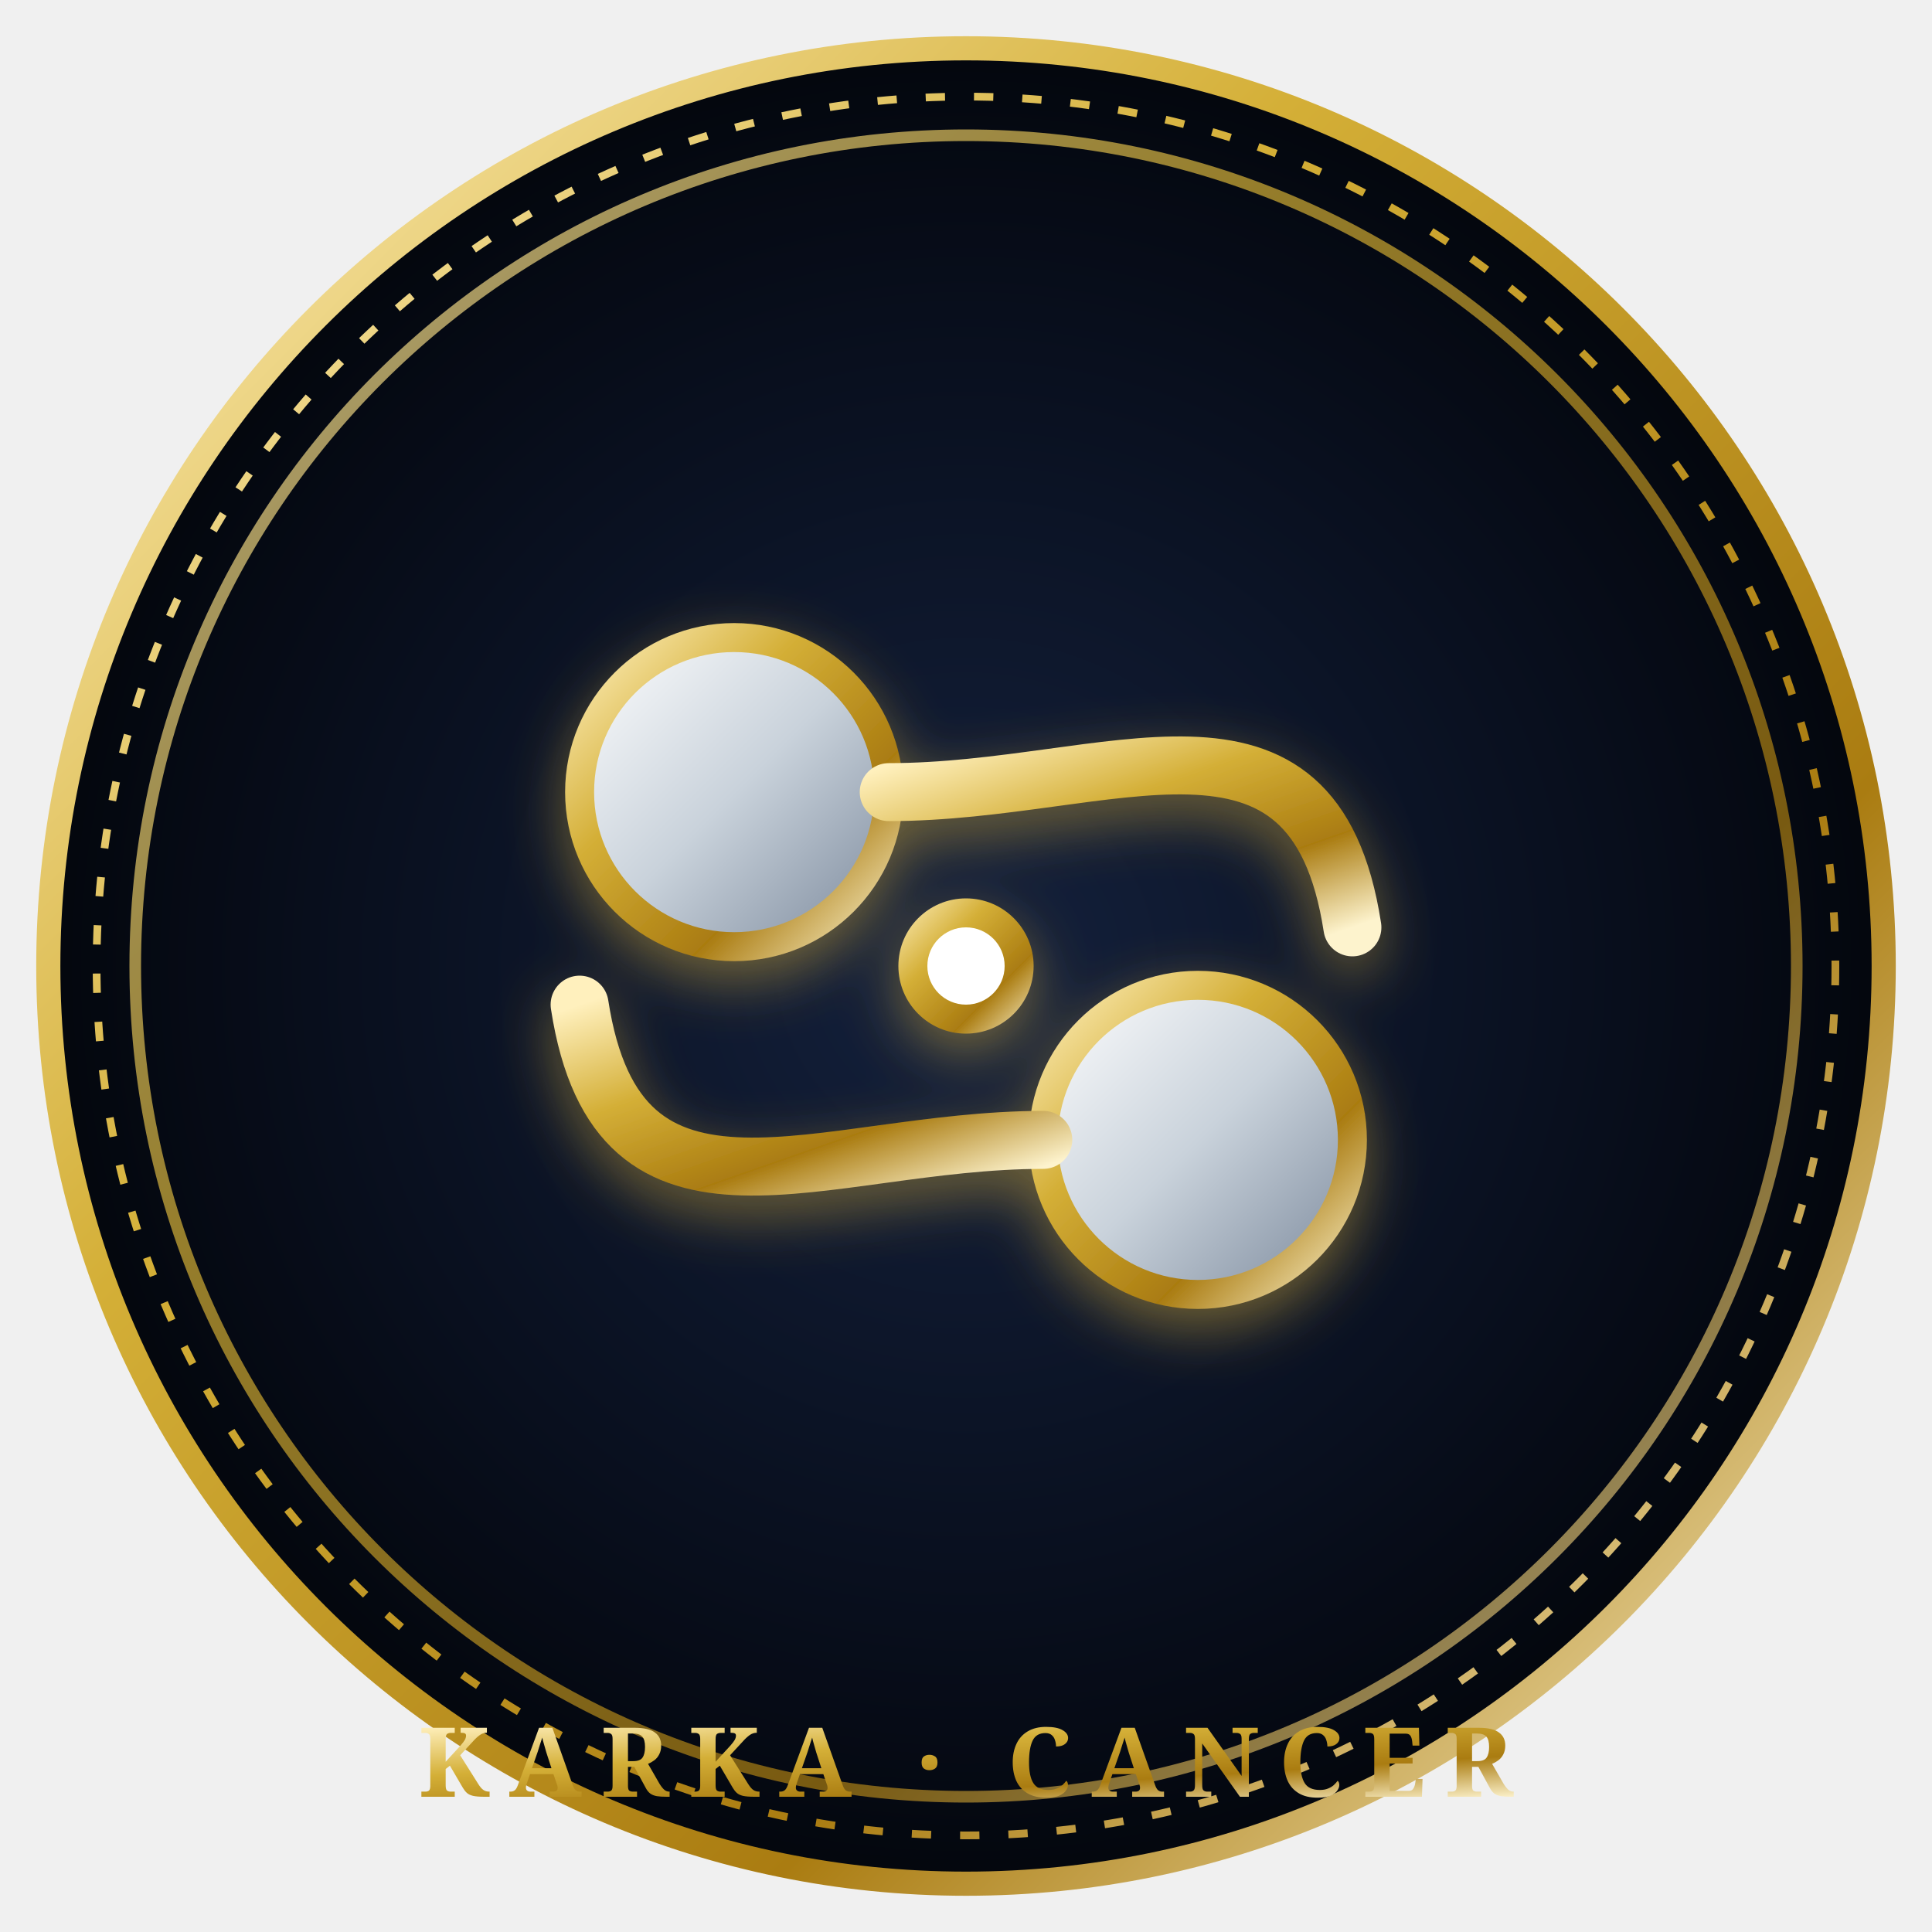
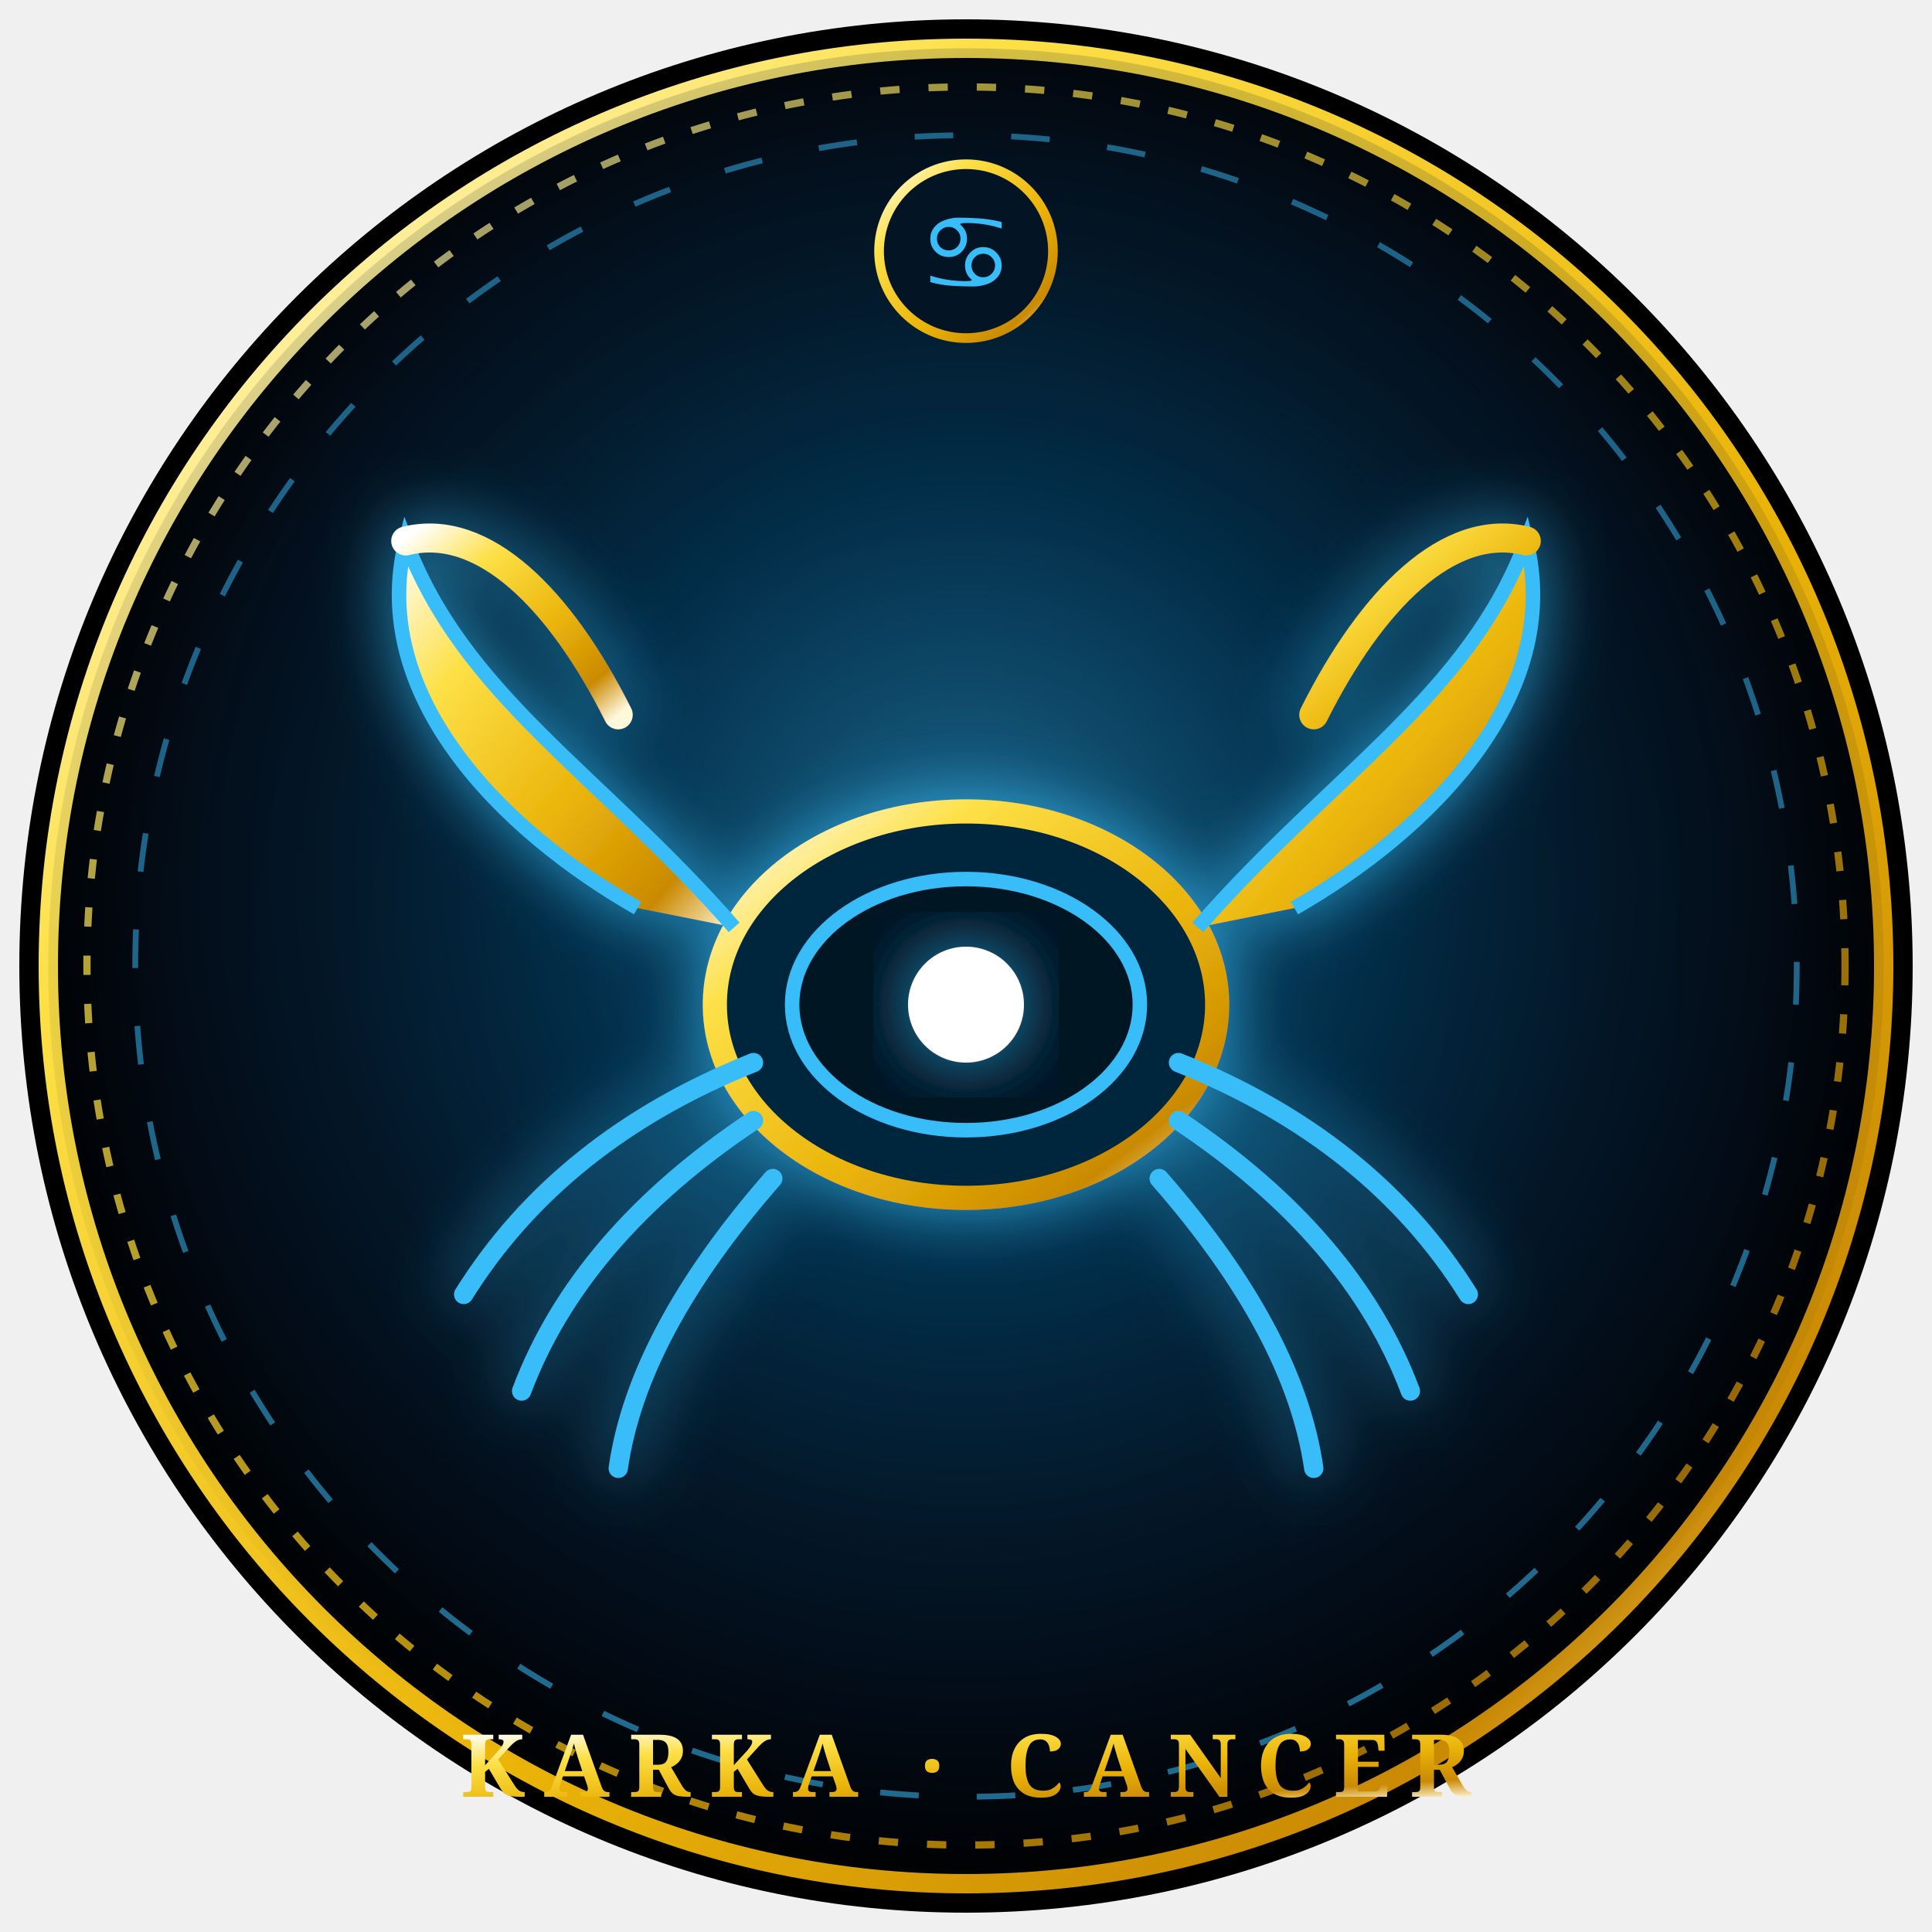
<svg xmlns="http://www.w3.org/2000/svg" viewBox="0 0 200 200" width="100%" height="100%">
  <defs>
-     <radialGradient id="bg_ca" cx="50%" cy="50%" r="50%">
-       <stop offset="0%" stop-color="#14213d" />
-       <stop offset="70%" stop-color="#080e1c" />
-       <stop offset="100%" stop-color="#03060c" />
+     <radialGradient id="bg_grad" cx="50%" cy="50%" r="50%">
+       <stop offset="0%" stop-color="#031525" />
+       <stop offset="85%" stop-color="#01070e" />
+       <stop offset="100%" stop-color="#000000" />
    </radialGradient>
-     <linearGradient id="gold_ca" x1="0%" y1="0%" x2="100%" y2="100%">
-       <stop offset="0%" stop-color="#fff0bd" />
-       <stop offset="35%" stop-color="#d4af37" />
-       <stop offset="70%" stop-color="#aa7c11" />
-       <stop offset="100%" stop-color="#fdf3cd" />
+     <linearGradient id="gold_grad" x1="0%" y1="0%" x2="100%" y2="100%">
+       <stop offset="0%" stop-color="#ffffff" />
+       <stop offset="25%" stop-color="#fde047" />
+       <stop offset="60%" stop-color="#eab308" />
+       <stop offset="85%" stop-color="#ca8a04" />
+       <stop offset="100%" stop-color="#fff8db" />
    </linearGradient>
-     <linearGradient id="silver_ca" x1="0%" y1="0%" x2="100%" y2="100%">
-       <stop offset="0%" stop-color="#ffffff" />
-       <stop offset="50%" stop-color="#c9d2db" />
-       <stop offset="100%" stop-color="#7a889b" />
-     </linearGradient>
-     <filter id="glow_ca" x="-20%" y="-20%" width="140%" height="140%">
-       <feDropShadow dx="0" dy="2" stdDeviation="3" flood-color="#f0c242" flood-opacity="0.45" />
+     <filter id="glow" x="-30%" y="-30%" width="160%" height="160%">
+       <feGaussianBlur stdDeviation="2.5" result="blur" />
+       <feDropShadow dx="0" dy="0" stdDeviation="3.5" flood-color="#38bdf8" flood-opacity="0.75" />
    </filter>
  </defs>
-   <circle cx="100" cy="100" r="96" fill="url(#bg_ca)" />
-   <circle cx="100" cy="100" r="95" fill="none" stroke="url(#gold_ca)" stroke-width="2.5" />
-   <circle cx="100" cy="100" r="90" fill="none" stroke="url(#gold_ca)" stroke-width="0.8" stroke-dasharray="2,3" />
-   <circle cx="100" cy="100" r="86" fill="none" stroke="url(#gold_ca)" stroke-width="1.2" opacity="0.7" />
-   <g filter="url(#glow_ca)">
-     <g transform="translate(100,100)">
-       <circle cx="-24" cy="-18" r="16" fill="url(#silver_ca)" stroke="url(#gold_ca)" stroke-width="3" />
-       <path d="M-8,-18 C15,-18 36,-30 40,-4" fill="none" stroke="url(#gold_ca)" stroke-width="6" stroke-linecap="round" />
-       <circle cx="24" cy="18" r="16" fill="url(#silver_ca)" stroke="url(#gold_ca)" stroke-width="3" />
-       <path d="M8,18 C-15,18 -36,30 -40,4" fill="none" stroke="url(#gold_ca)" stroke-width="6" stroke-linecap="round" />
-       <circle cx="0" cy="0" r="7" fill="url(#gold_ca)" />
-       <circle cx="0" cy="0" r="4" fill="#ffffff" />
-     </g>
+   <circle cx="100" cy="100" r="98" fill="url(#bg_grad)" />
+   <circle cx="100" cy="100" r="95" fill="none" stroke="url(#gold_grad)" stroke-width="2" />
+   <circle cx="100" cy="100" r="91" fill="none" stroke="url(#gold_grad)" stroke-width="0.75" stroke-dasharray="2,3" opacity="0.8" />
+   <circle cx="100" cy="100" r="86" fill="none" stroke="#38bdf8" stroke-width="0.6" stroke-dasharray="4,6" opacity="0.6" />
+   <radialGradient id="ca_neb" cx="50%" cy="45%" r="55%">
+     <stop offset="0%" stop-color="#38bdf8" stop-opacity="0.5" />
+     <stop offset="40%" stop-color="#0369a1" stop-opacity="0.35" />
+     <stop offset="80%" stop-color="#0c2340" stop-opacity="0.2" />
+     <stop offset="100%" stop-color="#01070e" stop-opacity="0" />
+   </radialGradient>
+   <circle cx="100" cy="100" r="95" fill="url(#ca_neb)" />
+   <g filter="url(#glow)">
+     <ellipse cx="100" cy="104" rx="26" ry="20" fill="#04263e" stroke="url(#gold_grad)" stroke-width="2.5" />
+     <ellipse cx="100" cy="104" rx="18" ry="13" fill="#011524" stroke="#38bdf8" stroke-width="1.5" />
+     <path d="M76,96 C62,80 48,72 42,56 C38,72 52,86 66,94" fill="url(#gold_grad)" stroke="#38bdf8" stroke-width="1.5" />
+     <path d="M42,56 C50,54 58,62 64,74" fill="none" stroke="url(#gold_grad)" stroke-width="3" stroke-linecap="round" />
+     <path d="M124,96 C138,80 152,72 158,56 C162,72 148,86 134,94" fill="url(#gold_grad)" stroke="#38bdf8" stroke-width="1.5" />
+     <path d="M158,56 C150,54 142,62 136,74" fill="none" stroke="url(#gold_grad)" stroke-width="3" stroke-linecap="round" />
+     <path d="M78,110 Q58,118 48,134 M78,116 Q60,128 54,144 M80,122 Q66,138 64,152" fill="none" stroke="#38bdf8" stroke-width="2" stroke-linecap="round" />
+     <path d="M122,110 Q142,118 152,134 M122,116 Q140,128 146,144 M120,122 Q134,138 136,152" fill="none" stroke="#38bdf8" stroke-width="2" stroke-linecap="round" />
+     <circle cx="100" cy="104" r="6" fill="#fff" filter="url(#glow)" />
  </g>
-   <text x="100" y="186" text-anchor="middle" font-family="'Cinzel',serif" font-size="10" font-weight="700" fill="url(#gold_ca)" letter-spacing="2">KARKA · CANCER</text>
+   <g transform="translate(100, 26)">
+     <circle cx="0" cy="0" r="9" fill="#031525" stroke="url(#gold_grad)" stroke-width="1" />
+     <text x="0" y="4" text-anchor="middle" font-family="'Cinzel', serif" font-size="11" font-weight="700" fill="#38bdf8">♋</text>
+   </g>
+   <text x="100" y="186" text-anchor="middle" font-family="'Cinzel', 'Marcellus', serif" font-size="9" font-weight="700" fill="url(#gold_grad)" letter-spacing="2">KARKA · CANCER</text>
</svg>
